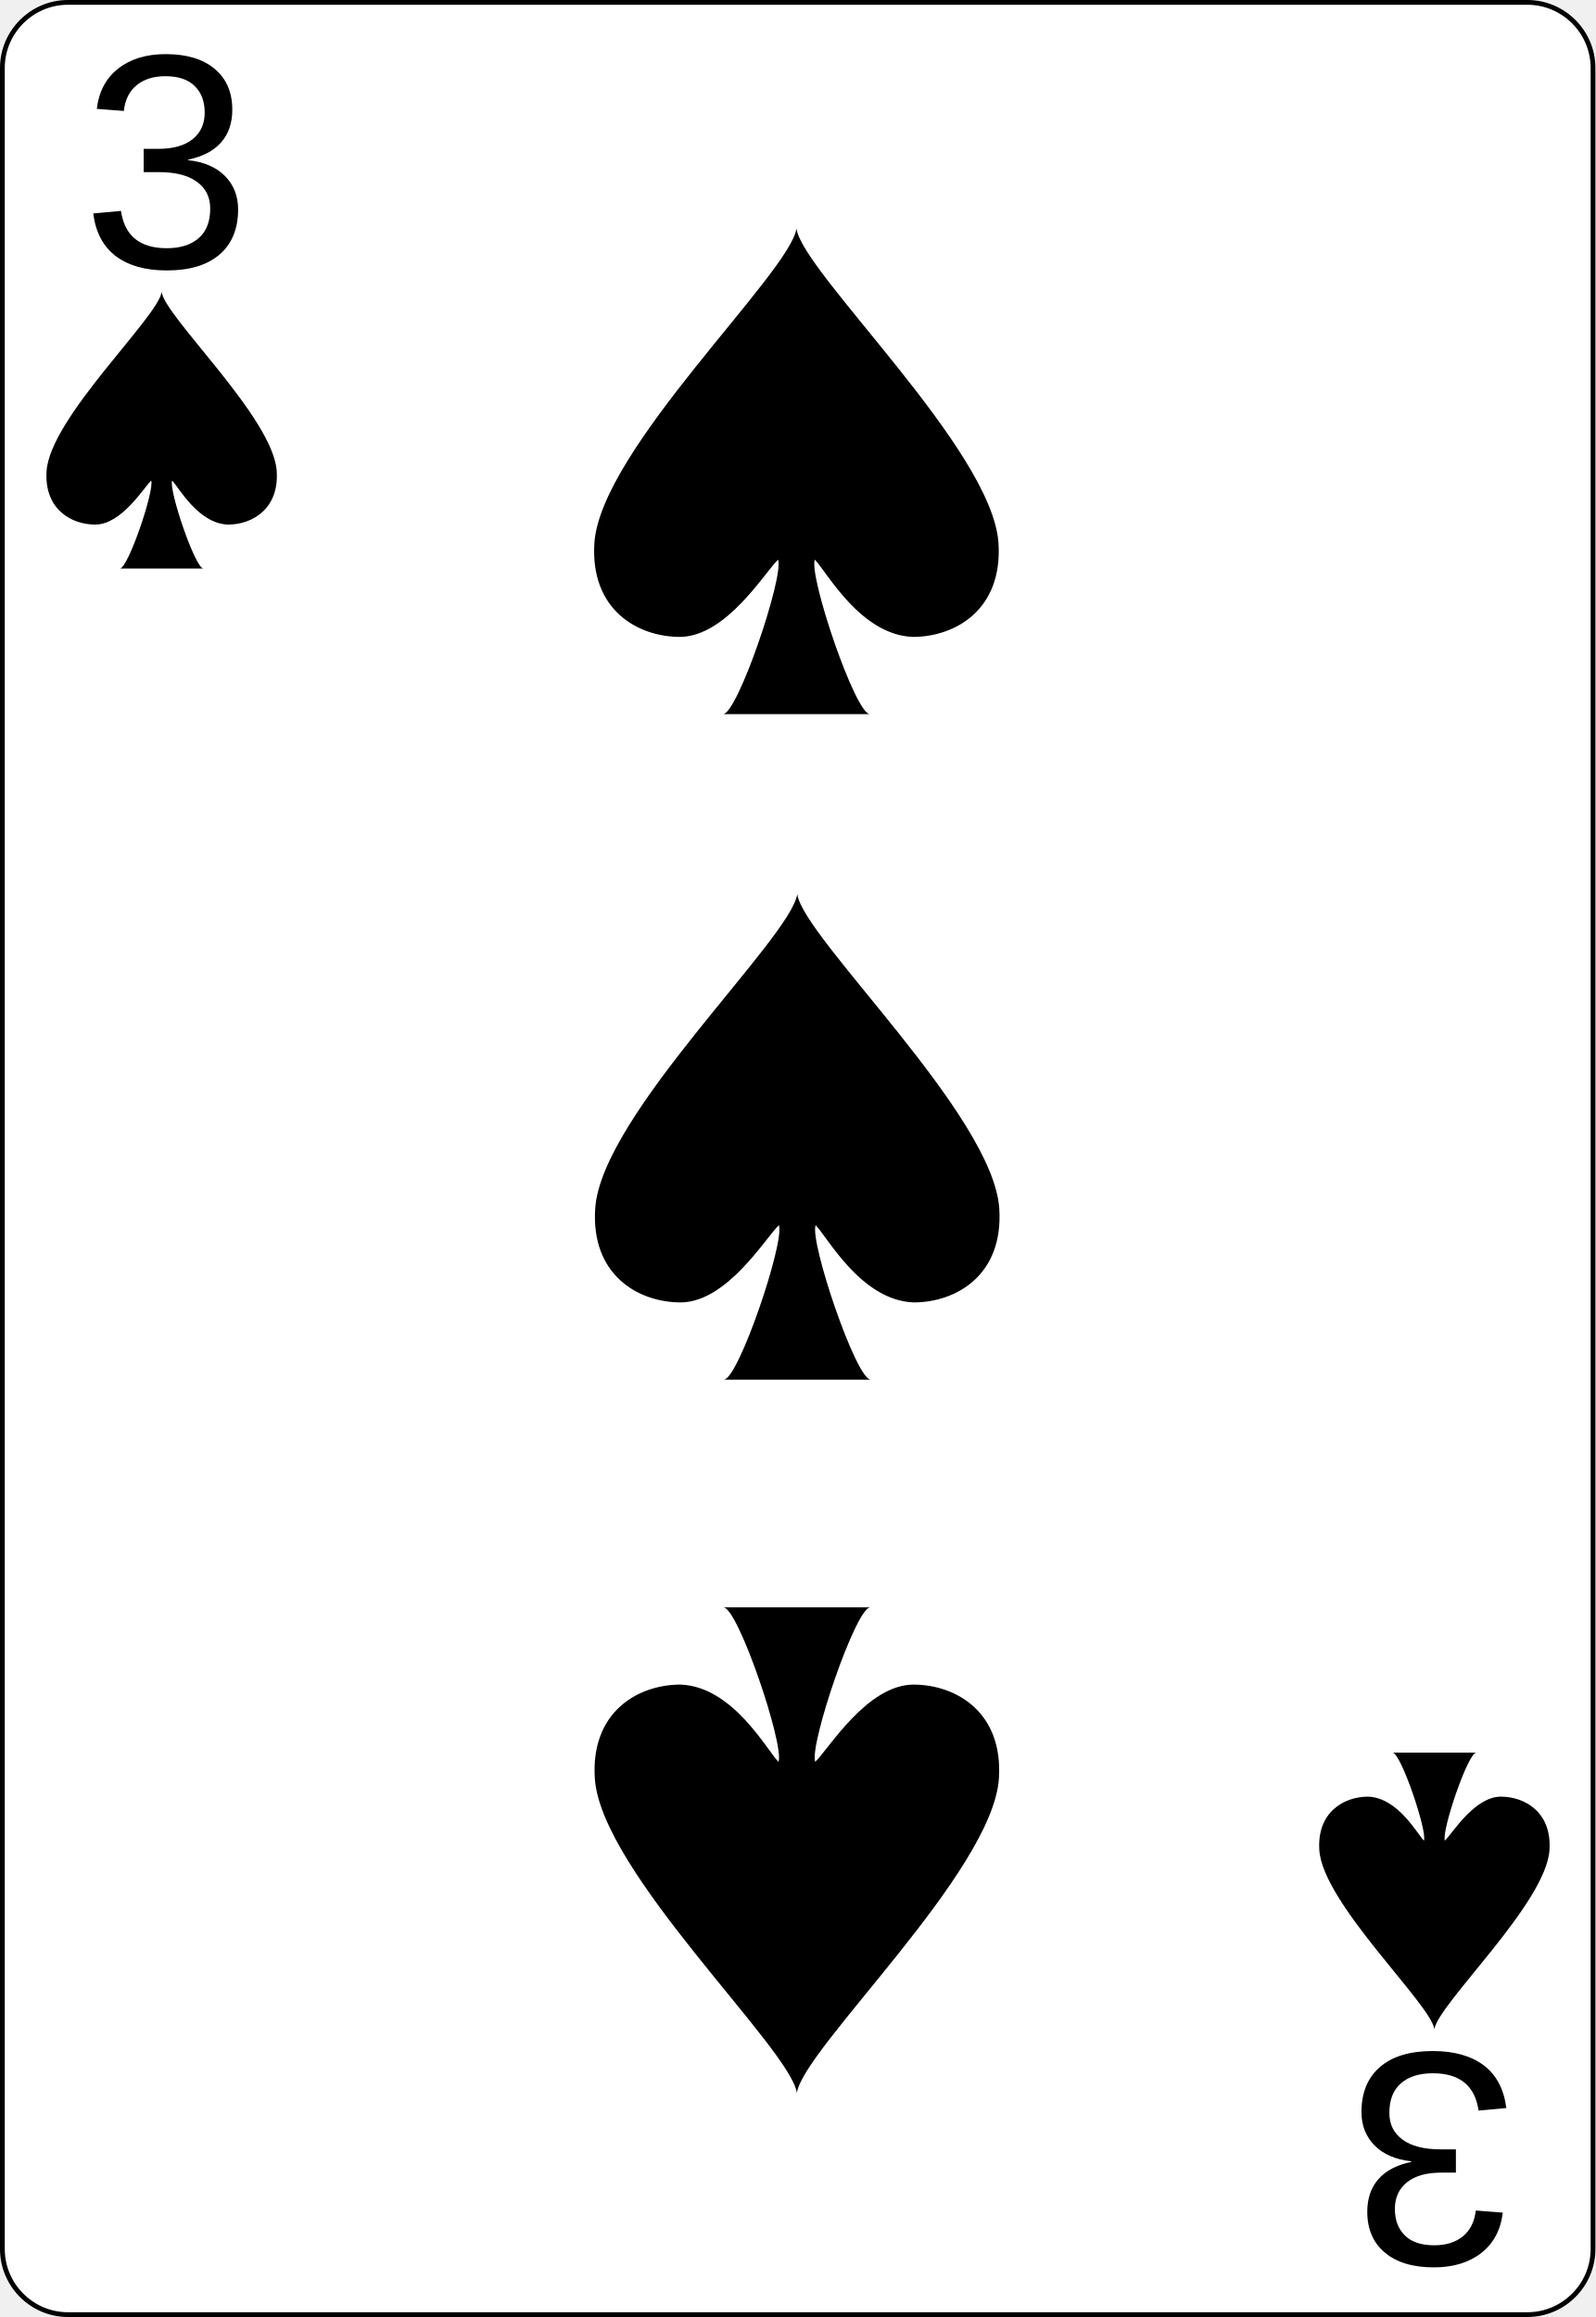
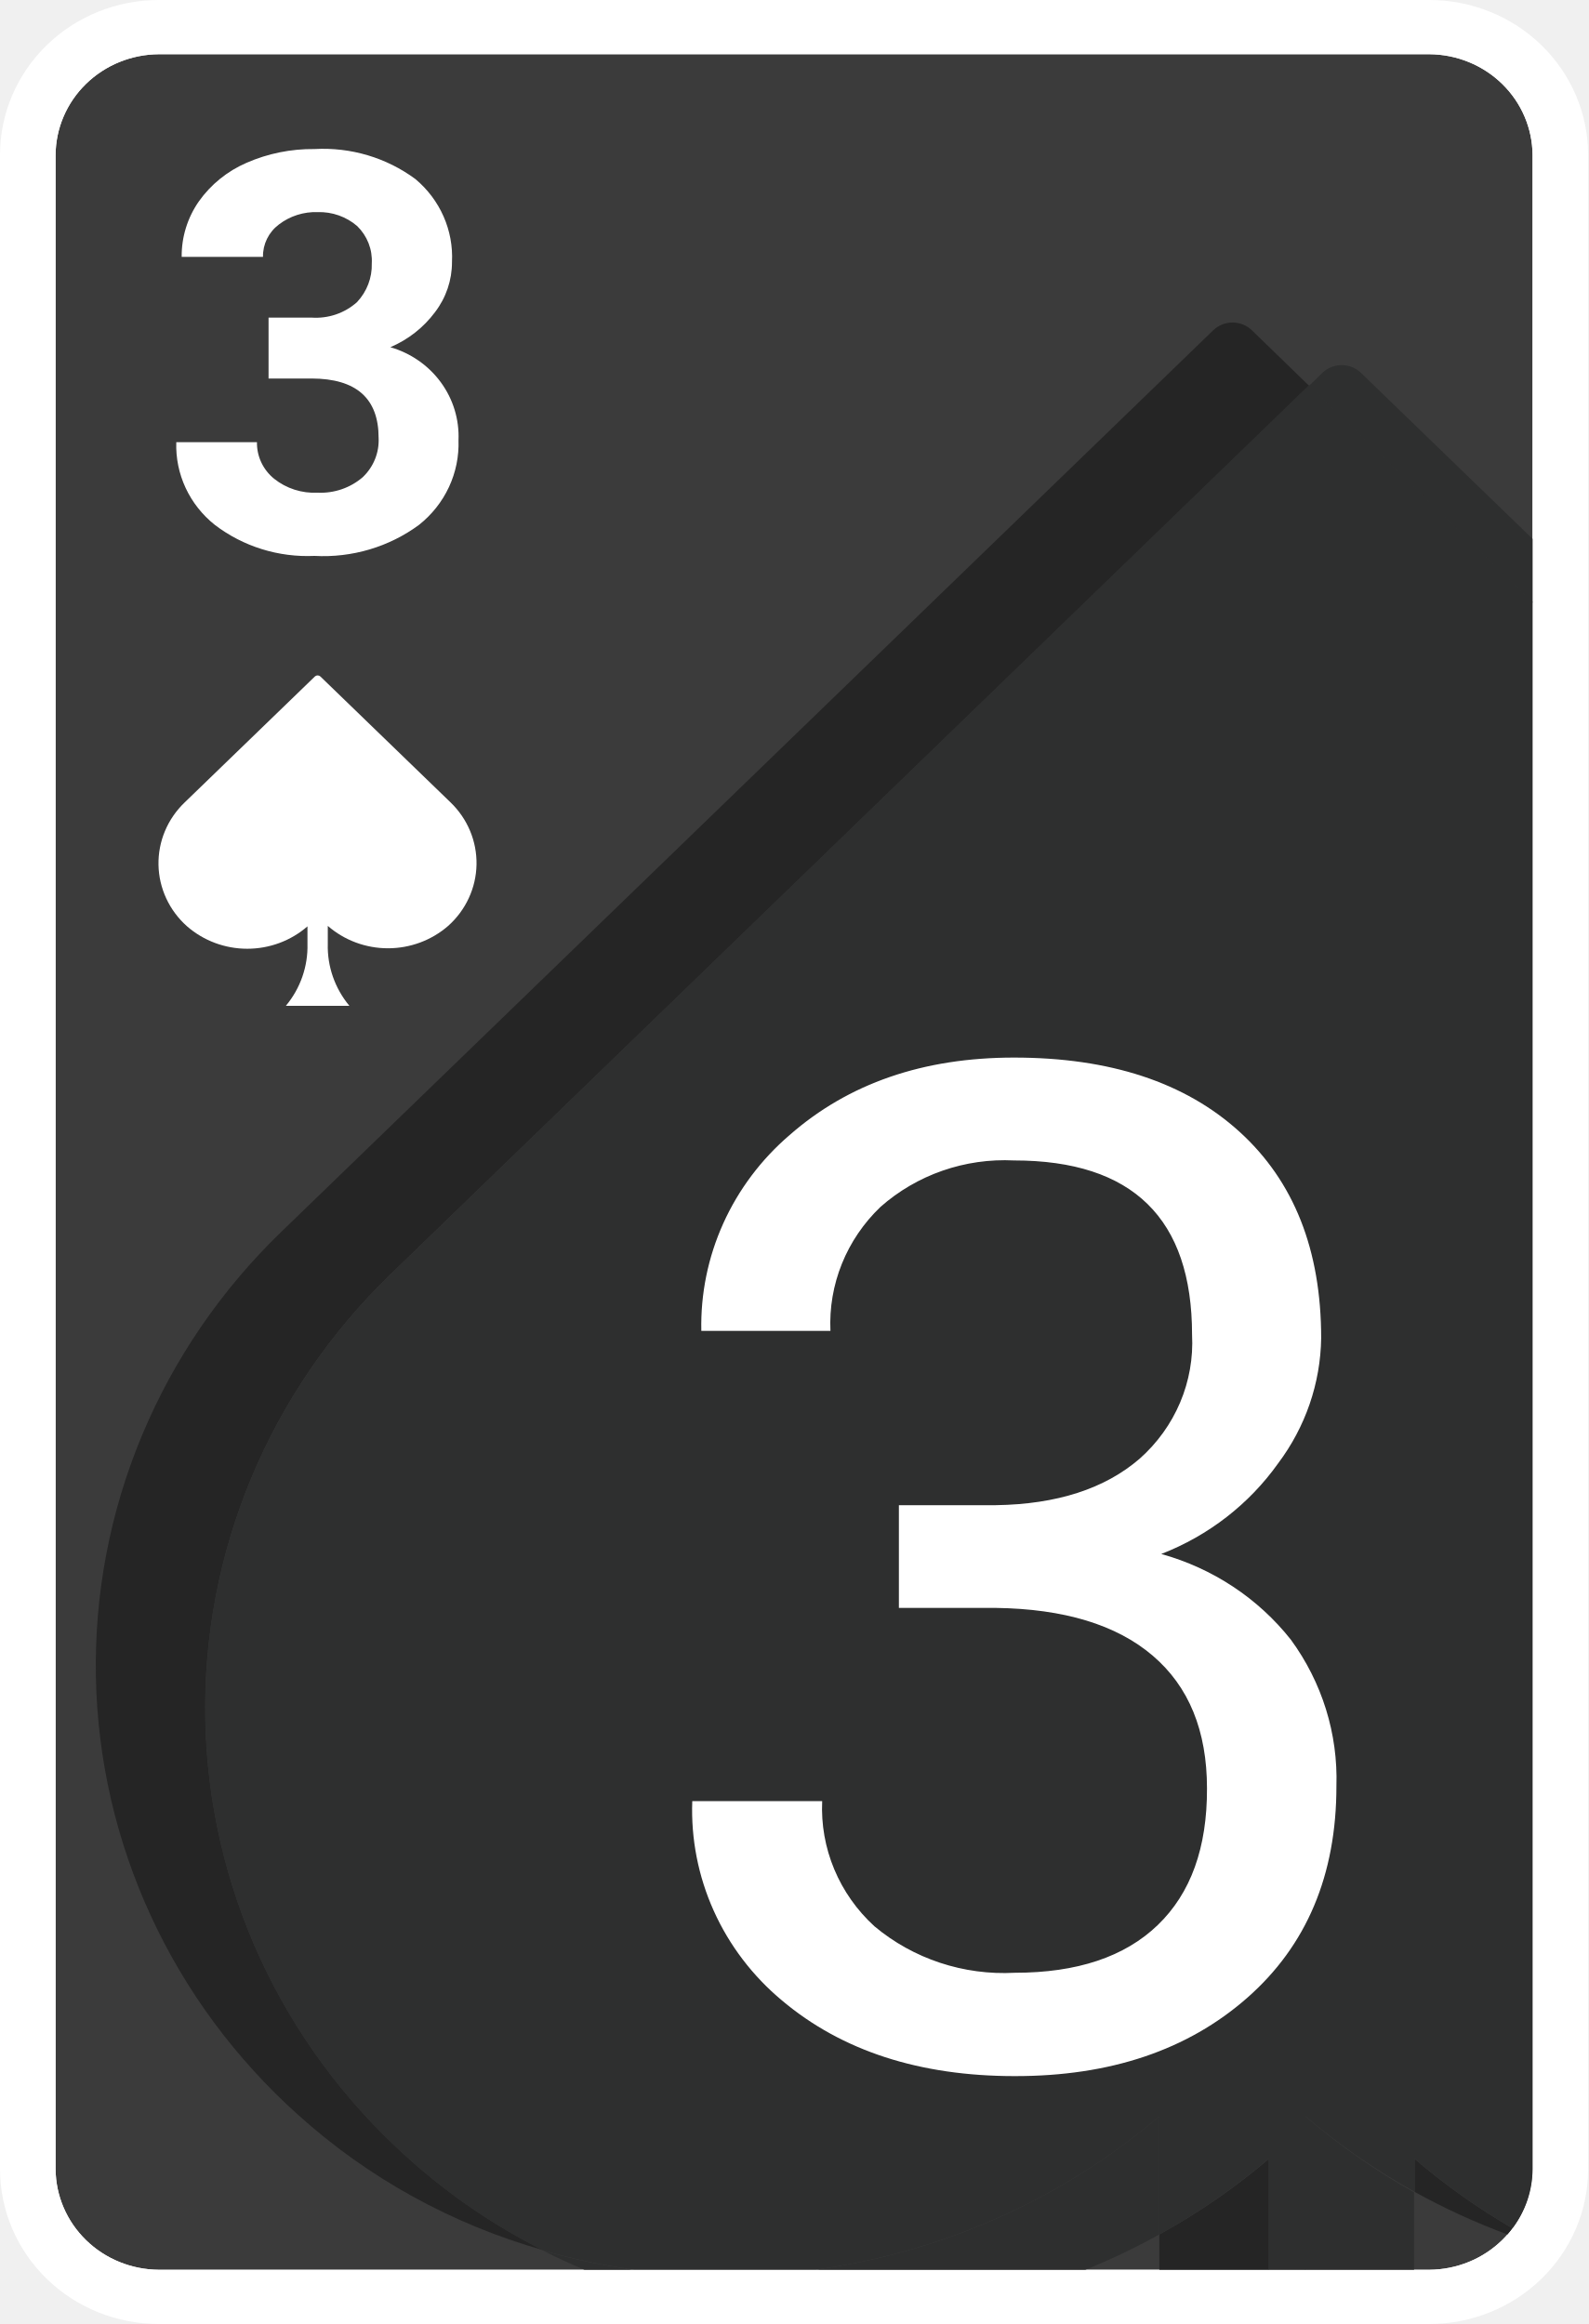
- <svg xmlns="http://www.w3.org/2000/svg" width="167.087pt" height="242.667pt" viewBox="0 0 167.087 242.667" xml:space="preserve" id="svg2" version="1.1">
-   <defs id="defs41" />
-   <g id="Layer_x0020_1" style="fill-rule:nonzero;clip-rule:nonzero;stroke:#000000;stroke-miterlimit:4;">
-     <path style="fill:#FFFFFF;stroke-width:0.5;" d="M166.837,235.548c0,3.777-3.087,6.869-6.871,6.869H7.111c-3.775,0-6.861-3.092-6.861-6.869V7.12C0.25,3.343,3.336,0.25,7.111,0.25h152.855    c3.784,0,6.871,3.093,6.871,6.87v228.428z" id="path5" />
-     <g style="stroke:none;" id="g7">
-       <g id="g9">
- 				
- 			</g>
-     </g>
-     <g id="g15">
- 			
- 		</g>
-     <g id="g19">
- 			
- 		</g>
-     <g style="stroke:none;" id="g23">
-       <g id="g25">
- 				
- 			</g>
-     </g>
-     <g style="stroke:none;" id="g31">
-       <g id="g33">
- 				
- 			</g>
-     </g>
+ <svg xmlns="http://www.w3.org/2000/svg" width="550" height="805" viewBox="0 0 550 805" fill="none">
+   <g clip-path="url(#clip0_34_595)">
+     <path d="M530.75 751.333C530.692 760.568 526.907 769.407 520.215 775.937C513.523 782.467 504.464 786.16 495 786.217H55C45.536 786.16 36.477 782.467 29.785 775.937C23.093 769.407 19.308 760.568 19.25 751.333V53.666C19.308 44.432 23.093 35.592 29.785 29.062C36.477 22.533 45.536 18.84 55 18.783H495C504.464 18.84 513.523 22.533 520.215 29.062C526.907 35.592 530.692 44.432 530.75 53.666V751.333Z" fill="#3B3B3B" />
+     <path d="M495 0H55C40.413 0 26.424 5.654 16.109 15.719C5.795 25.783 0 39.433 0 53.667L0 751.333C0 765.567 5.795 779.217 16.109 789.281C26.424 799.346 40.413 805 55 805H495C509.587 805 523.576 799.346 533.891 789.281C544.205 779.217 550 765.567 550 751.333V53.667C550 39.433 544.205 25.783 533.891 15.719C523.576 5.654 509.587 0 495 0ZM530.75 751.333C530.692 760.568 526.907 769.408 520.215 775.937C513.523 782.467 504.464 786.16 495 786.217H55C45.536 786.16 36.477 782.467 29.785 775.937C23.093 769.408 19.308 760.568 19.25 751.333V53.667C19.308 44.432 23.093 35.592 29.785 29.063C36.477 22.533 45.536 18.84 55 18.783H495C504.464 18.84 513.523 22.533 520.215 29.063C526.907 35.592 530.692 44.432 530.75 53.667V751.333Z" fill="white" />
+     <path d="M489.885 759.222C500.206 764.939 510.963 769.873 522.06 773.98C522.665 773.283 523.215 772.531 523.765 771.834C511.74 764.85 500.399 756.801 489.885 747.791V759.222ZM135.245 441.408L453.365 133.63L433.565 114.417C431.782 112.687 429.37 111.715 426.855 111.715C424.34 111.715 421.928 112.687 420.145 114.417L97.46 426.65C76.616 446.765 60.173 470.799 49.129 497.297C38.085 523.796 32.669 552.206 33.209 580.806C33.749 609.407 40.234 637.603 52.27 663.687C64.307 689.77 81.646 713.197 103.235 732.55C127.396 754.377 156.432 770.418 188.045 779.401C170.952 770.788 155.133 759.956 141.02 747.201C119.468 727.837 102.163 704.412 90.15 678.34C78.137 652.268 71.665 624.09 71.126 595.509C70.586 566.928 75.989 538.537 87.01 512.051C98.031 485.564 114.439 461.533 135.245 441.408ZM401.5 773.98V786.216H439.45V747.791C427.758 757.773 415.041 766.549 401.5 773.98Z" fill="#252525" />
+     <path d="M457.93 129.175L453.365 133.63L530.75 208.763V186.652L471.35 129.175C469.567 127.445 467.155 126.474 464.64 126.474C462.125 126.474 459.713 127.445 457.93 129.175ZM452.045 733.033V786.216H489.72V759.383C476.291 751.85 463.67 743.022 452.045 733.033ZM202.4 786.216H219.45C208.829 784.752 198.332 782.528 188.045 779.562C192.775 781.977 197.56 784.177 202.4 786.216ZM401.5 733.033C367.941 761.696 326.538 780.179 282.37 786.216H375.87C384.669 782.668 393.229 778.581 401.5 773.98V733.033Z" fill="#2E2F2F" />
+     <path d="M135.245 441.408C114.422 461.535 97.999 485.573 86.968 512.069C75.937 538.565 70.528 566.969 71.068 595.563C71.608 624.158 78.085 652.348 90.109 678.43C102.132 704.512 119.452 727.943 141.02 747.308C155.133 760.063 170.952 770.895 188.045 779.508C198.332 782.474 208.829 784.698 219.45 786.163H282.48C326.604 780.121 367.965 761.658 401.5 733.033V773.98C415.003 766.543 427.683 757.767 439.34 747.791V786.216H452.1V733.033C463.784 742.975 476.461 751.749 489.94 759.222V747.791C500.454 756.801 511.795 764.85 523.82 771.834C528.304 765.892 530.731 758.711 530.75 751.333V208.495L453.365 133.361L135.245 441.408Z" fill="#2E2F2F" />
+     <path d="M156.035 277.94L110.935 234.309C110.681 234.079 110.347 233.951 110 233.951C109.653 233.951 109.319 234.079 109.065 234.309L63.965 277.94C61.021 280.753 58.697 284.124 57.136 287.845C55.575 291.567 54.81 295.56 54.887 299.58C54.964 303.6 55.883 307.563 57.586 311.224C59.288 314.886 61.74 318.169 64.79 320.873C70.525 325.871 77.946 328.633 85.635 328.633C93.324 328.633 100.745 325.871 106.48 320.873V326.937C106.692 334.735 104.039 342.349 99 348.404H121C115.961 342.349 113.308 334.735 113.52 326.937V320.712C119.255 325.71 126.676 328.472 134.365 328.472C142.054 328.472 149.475 325.71 155.21 320.712C158.234 318.01 160.664 314.736 162.351 311.089C164.039 307.442 164.949 303.499 165.026 299.499C165.103 295.498 164.346 291.524 162.8 287.818C161.255 284.112 158.953 280.751 156.035 277.94ZM93.005 110.017H107.91C110.768 110.213 113.637 109.838 116.342 108.916C119.047 107.993 121.53 106.541 123.64 104.65C127.073 101 128.908 96.185 128.755 91.233C128.891 88.852 128.511 86.468 127.639 84.24C126.767 82.011 125.423 79.987 123.695 78.3C119.925 75.051 115.028 73.324 110 73.47C105.148 73.315 100.396 74.835 96.58 77.763C94.827 79.082 93.416 80.784 92.461 82.732C91.506 84.68 91.033 86.82 91.08 88.979H62.92C62.848 82.134 64.92 75.431 68.86 69.767C72.998 63.918 78.707 59.295 85.36 56.404C92.76 53.167 100.791 51.537 108.9 51.627C121.458 50.926 133.861 54.617 143.88 62.039C148.092 65.567 151.422 69.988 153.614 74.964C155.807 79.941 156.804 85.34 156.53 90.75C156.554 97.016 154.488 103.119 150.645 108.138C146.688 113.448 141.354 117.635 135.19 120.267C142.236 122.305 148.383 126.579 152.657 132.411C156.931 138.244 159.088 145.303 158.785 152.467C158.985 158.06 157.853 163.623 155.477 168.717C153.1 173.811 149.545 178.297 145.09 181.823C134.707 189.463 121.884 193.266 108.9 192.556C96.459 193.121 84.223 189.312 74.415 181.823C70.074 178.375 66.608 173.994 64.29 169.022C61.971 164.051 60.862 158.624 61.05 153.165H88.99C88.945 155.575 89.456 157.964 90.484 160.157C91.512 162.349 93.031 164.288 94.93 165.83C99.163 169.212 104.536 170.935 110 170.66C115.724 170.924 121.328 168.999 125.62 165.293C127.475 163.531 128.924 161.405 129.872 159.055C130.82 156.705 131.246 154.185 131.12 151.662C131.12 137.995 123.383 131.143 107.91 131.108H93.005V110.017ZM311.3 521.372H344.905C366.025 521.05 382.617 515.683 394.68 505.272C400.773 499.872 405.562 493.22 408.701 485.796C411.84 478.371 413.25 470.359 412.83 462.338C412.83 422.088 392.278 401.963 351.175 401.963C342.758 401.541 334.339 402.746 326.401 405.509C318.463 408.272 311.163 412.539 304.92 418.063C299.102 423.63 294.552 430.33 291.567 437.728C288.582 445.126 287.228 453.054 287.595 460.997H242.88C242.601 448.198 245.193 435.495 250.476 423.777C255.758 412.059 263.603 401.61 273.46 393.162C293.847 375.273 319.752 366.329 351.175 366.329C384.395 366.329 410.428 374.897 429.275 392.035C448.122 409.173 457.545 433.001 457.545 463.519C457.316 479.133 452.106 494.29 442.64 506.882C432.605 521.003 418.524 531.924 402.16 538.277C419.989 543.229 435.72 553.631 447.04 567.954C457.85 582.717 463.396 600.534 462.825 618.669C462.825 649.474 452.522 673.928 431.915 692.032C411.308 710.135 384.487 719.169 351.45 719.133C318.45 719.133 291.573 710.404 270.82 692.944C260.644 684.458 252.564 673.839 247.184 661.879C241.803 649.919 239.26 636.928 239.745 623.875H284.735C284.364 631.949 285.789 640.006 288.913 647.491C292.037 654.977 296.784 661.713 302.83 667.238C316.301 678.525 333.721 684.293 351.45 683.338C373.01 683.338 389.51 677.828 400.95 666.808C412.39 655.789 418.073 640.011 418 619.474C418 599.51 411.73 584.18 399.19 573.482C386.65 562.784 368.518 557.275 344.795 556.953H311.3V521.372Z" fill="white" />
  </g>
-   <text xml:space="preserve" style="font-size:32px;font-style:normal;font-weight:normal;line-height:125%;letter-spacing:0px;word-spacing:0px;fill:#000000;fill-opacity:1;stroke:none;font-family:Bitstream Vera Sans" x="8.547" y="28.013" id="text3788">
-     <tspan id="tspan3790" x="8.547" y="28.013" style="font-style:normal;font-variant:normal;font-weight:normal;font-stretch:normal;font-family:Arial;-inkscape-font-specification:Arial">3</tspan>
-   </text>
-   <g transform="matrix(1.508595,0,0,1.379325,16.9291,45.0659)" id="layer1-7">
-     <path id="sl" d="M 7.989,3.103 C 7.747,-0.954 0.242,-8.59 0,-10.5 c -0.242,1.909 -7.747,9.545 -7.989,13.603 -0.169,2.868 1.695,4.057 3.39,4.057 1.835,-0.022 3.351,-2.801 3.873,-3.341 0.242,0.716 -1.603,6.682 -2.179,6.682 l 5.811,0 C 2.33,10.501 0.485,4.535 0.727,3.819 1.184,4.315 2.524,7.077 4.601,7.16 6.295,7.159 8.158,5.971 7.989,3.103 z" style="fill:#000000" />
-   </g>
-   <g transform="matrix(2.648679,0,0,2.421718,83.41089,49.36599)" id="layer1-7-88">
-     <path id="sl-4" d="M 7.989,3.103 C 7.747,-0.954 0.242,-8.59 0,-10.5 c -0.242,1.909 -7.747,9.545 -7.989,13.603 -0.169,2.868 1.695,4.057 3.39,4.057 1.835,-0.022 3.351,-2.801 3.873,-3.341 0.242,0.716 -1.603,6.682 -2.179,6.682 l 5.811,0 C 2.33,10.501 0.485,4.535 0.727,3.819 1.184,4.315 2.524,7.077 4.601,7.16 6.295,7.159 8.158,5.971 7.989,3.103 z" style="fill:#000000" />
-   </g>
-   <text xml:space="preserve" style="font-size:32px;font-style:normal;font-weight:normal;line-height:125%;letter-spacing:0px;word-spacing:0px;fill:#000000;fill-opacity:1;stroke:none;font-family:Bitstream Vera Sans" x="-158.978" y="-215.124" id="text3788-7" transform="scale(-1,-1)">
-     <tspan id="tspan3790-6" x="-158.978" y="-215.124" style="font-style:normal;font-variant:normal;font-weight:normal;font-stretch:normal;font-family:Arial;-inkscape-font-specification:Arial">3</tspan>
-   </text>
-   <g transform="matrix(-1.508595,0,0,-1.379325,150.2251,198.0441)" id="layer1-7-3">
-     <path id="sl-1" d="M 7.989,3.103 C 7.747,-0.954 0.242,-8.59 0,-10.5 c -0.242,1.909 -7.747,9.545 -7.989,13.603 -0.169,2.868 1.695,4.057 3.39,4.057 1.835,-0.022 3.351,-2.801 3.873,-3.341 0.242,0.716 -1.603,6.682 -2.179,6.682 l 5.811,0 C 2.33,10.501 0.485,4.535 0.727,3.819 1.184,4.315 2.524,7.077 4.601,7.16 6.295,7.159 8.158,5.971 7.989,3.103 z" style="fill:#000000" />
-   </g>
-   <g transform="matrix(-2.648679,0,0,-2.421718,83.45613,193.7713)" id="layer1-7-88-7">
-     <path id="sl-4-5" d="M 7.989,3.103 C 7.747,-0.954 0.242,-8.59 0,-10.5 c -0.242,1.909 -7.747,9.545 -7.989,13.603 -0.169,2.868 1.695,4.057 3.39,4.057 1.835,-0.022 3.351,-2.801 3.873,-3.341 0.242,0.716 -1.603,6.682 -2.179,6.682 l 5.811,0 C 2.33,10.501 0.485,4.535 0.727,3.819 1.184,4.315 2.524,7.077 4.601,7.16 6.295,7.159 8.158,5.971 7.989,3.103 z" style="fill:#000000" />
-   </g>
-   <g transform="matrix(2.648679,0,0,2.421718,83.4947,119.0673)" id="layer1-7-88-6">
-     <path id="sl-4-8" d="M 7.989,3.103 C 7.747,-0.954 0.242,-8.59 0,-10.5 c -0.242,1.909 -7.747,9.545 -7.989,13.603 -0.169,2.868 1.695,4.057 3.39,4.057 1.835,-0.022 3.351,-2.801 3.873,-3.341 0.242,0.716 -1.603,6.682 -2.179,6.682 l 5.811,0 C 2.33,10.501 0.485,4.535 0.727,3.819 1.184,4.315 2.524,7.077 4.601,7.16 6.295,7.159 8.158,5.971 7.989,3.103 z" style="fill:#000000" />
-   </g>
+   <defs>
+     <clipPath id="clip0_34_595">
+       <rect width="550" height="805" fill="white" />
+     </clipPath>
+   </defs>
</svg>
